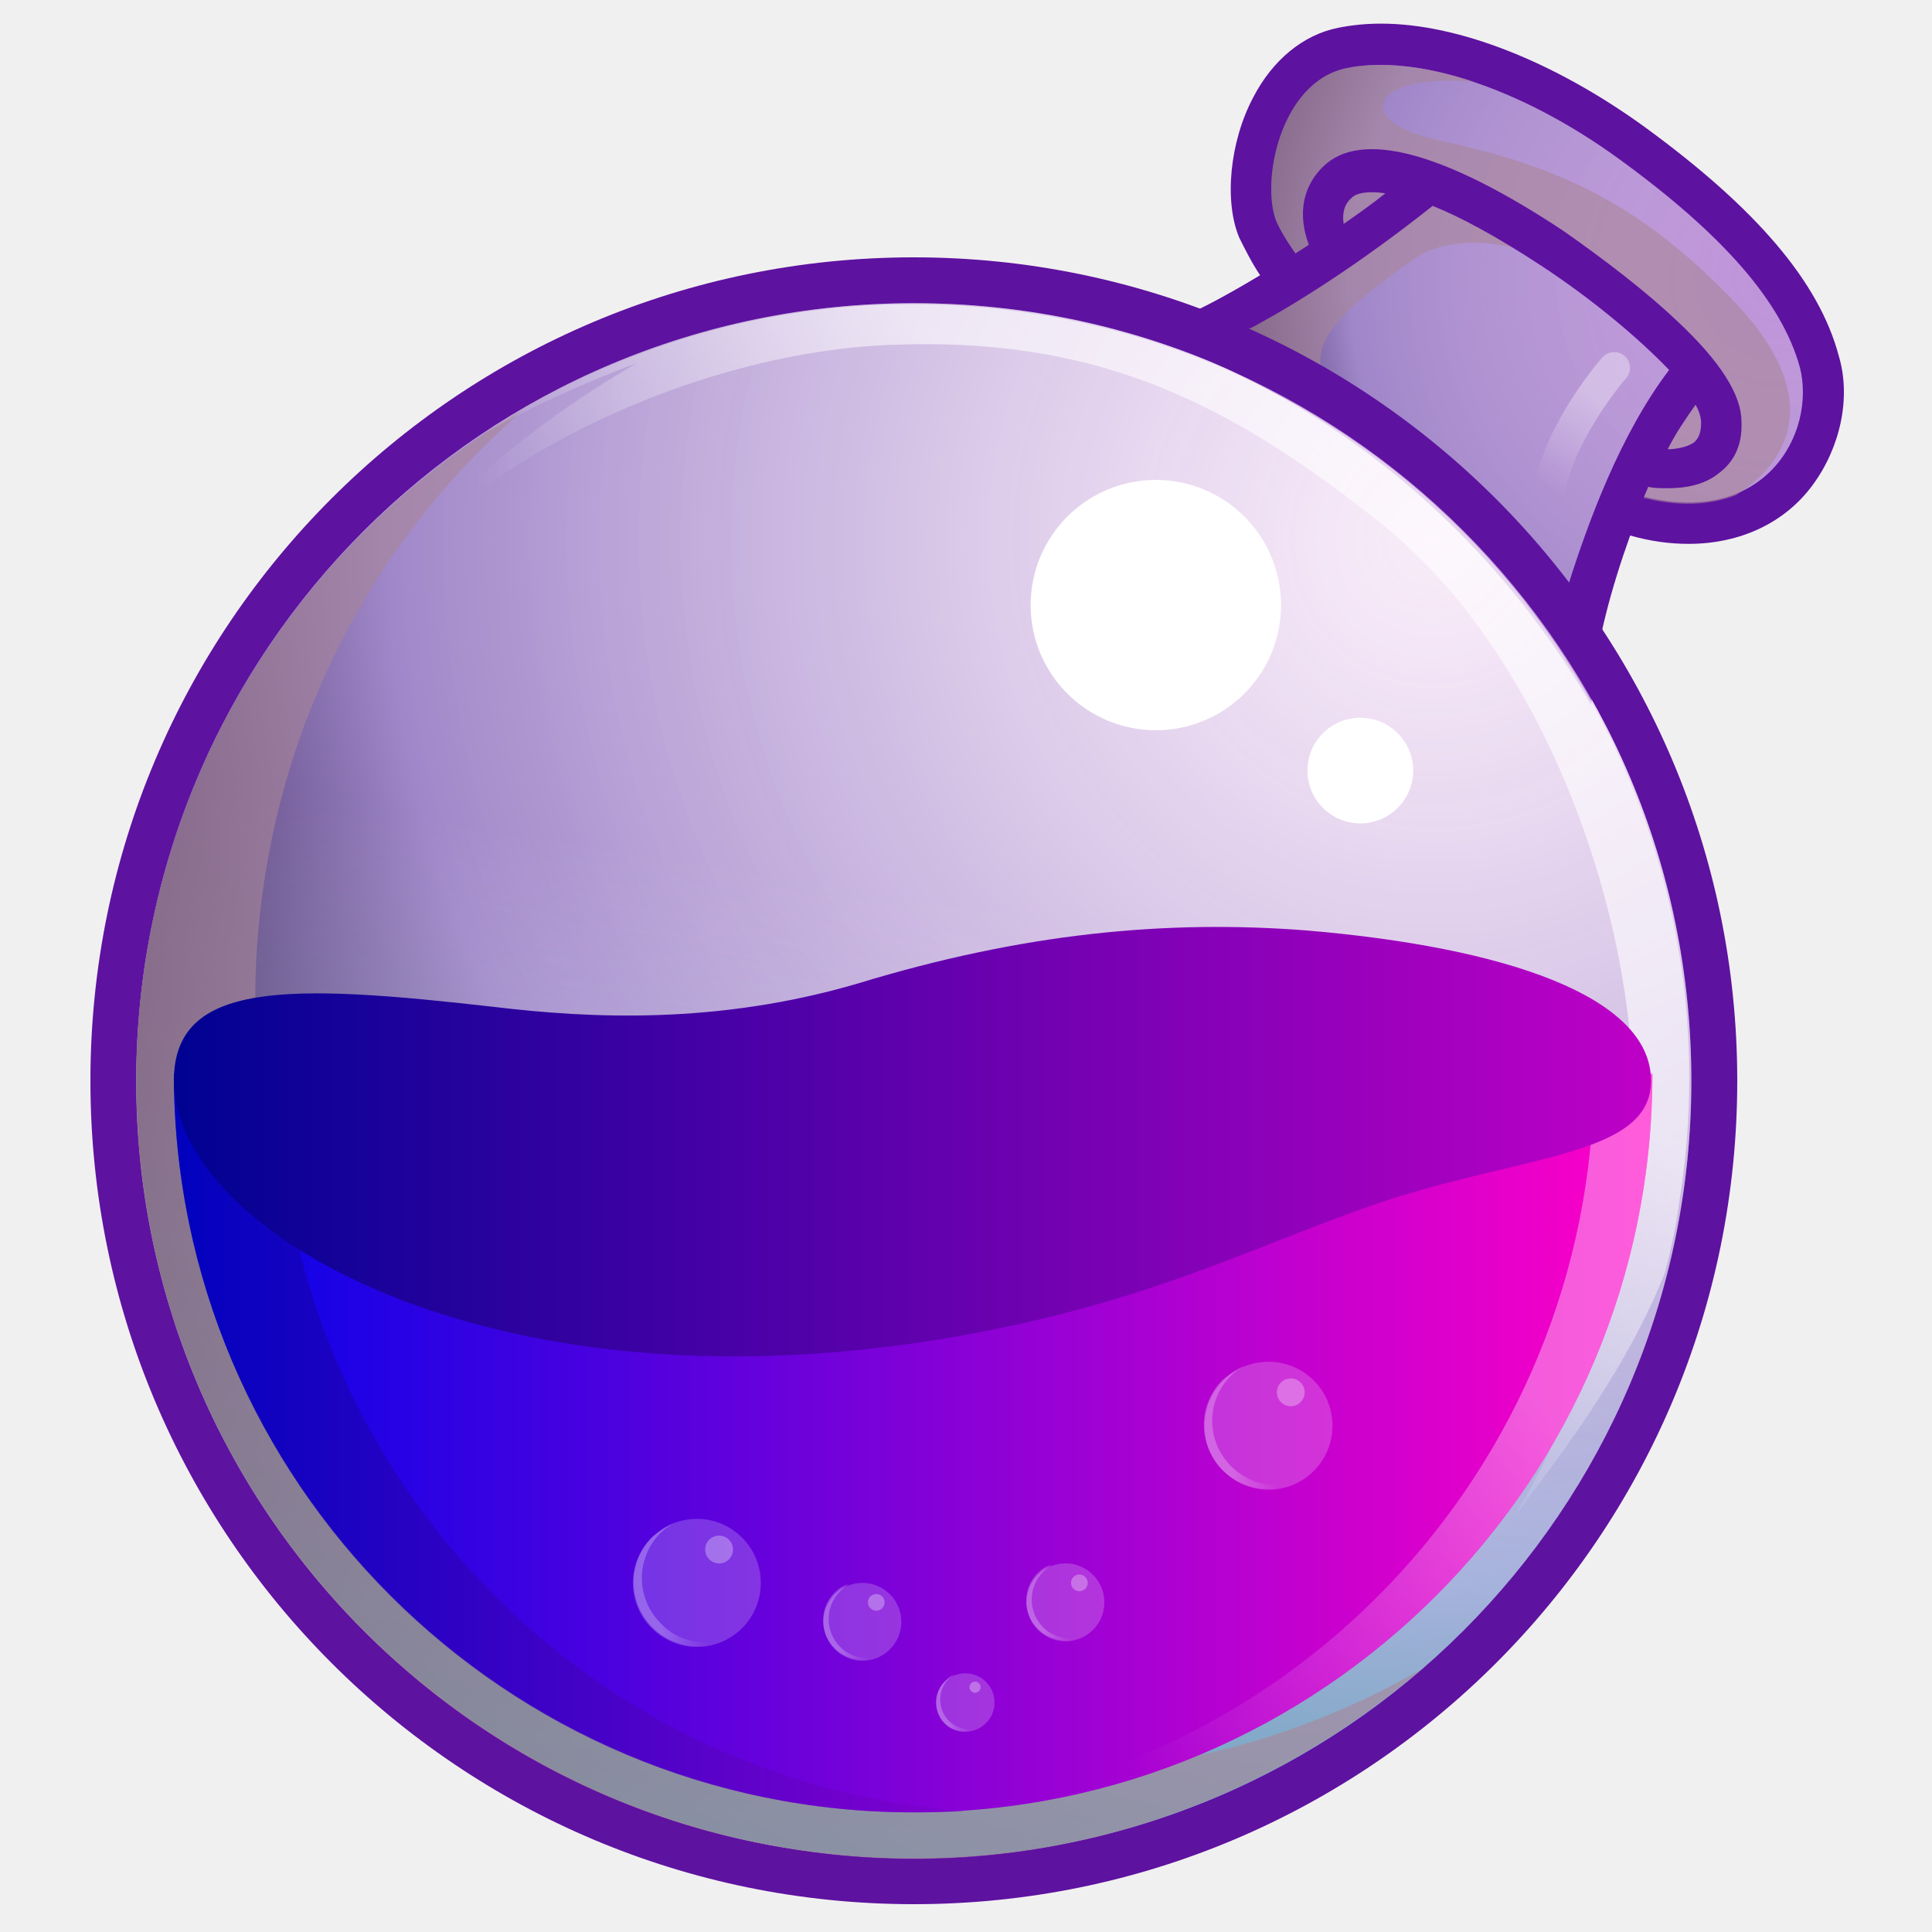
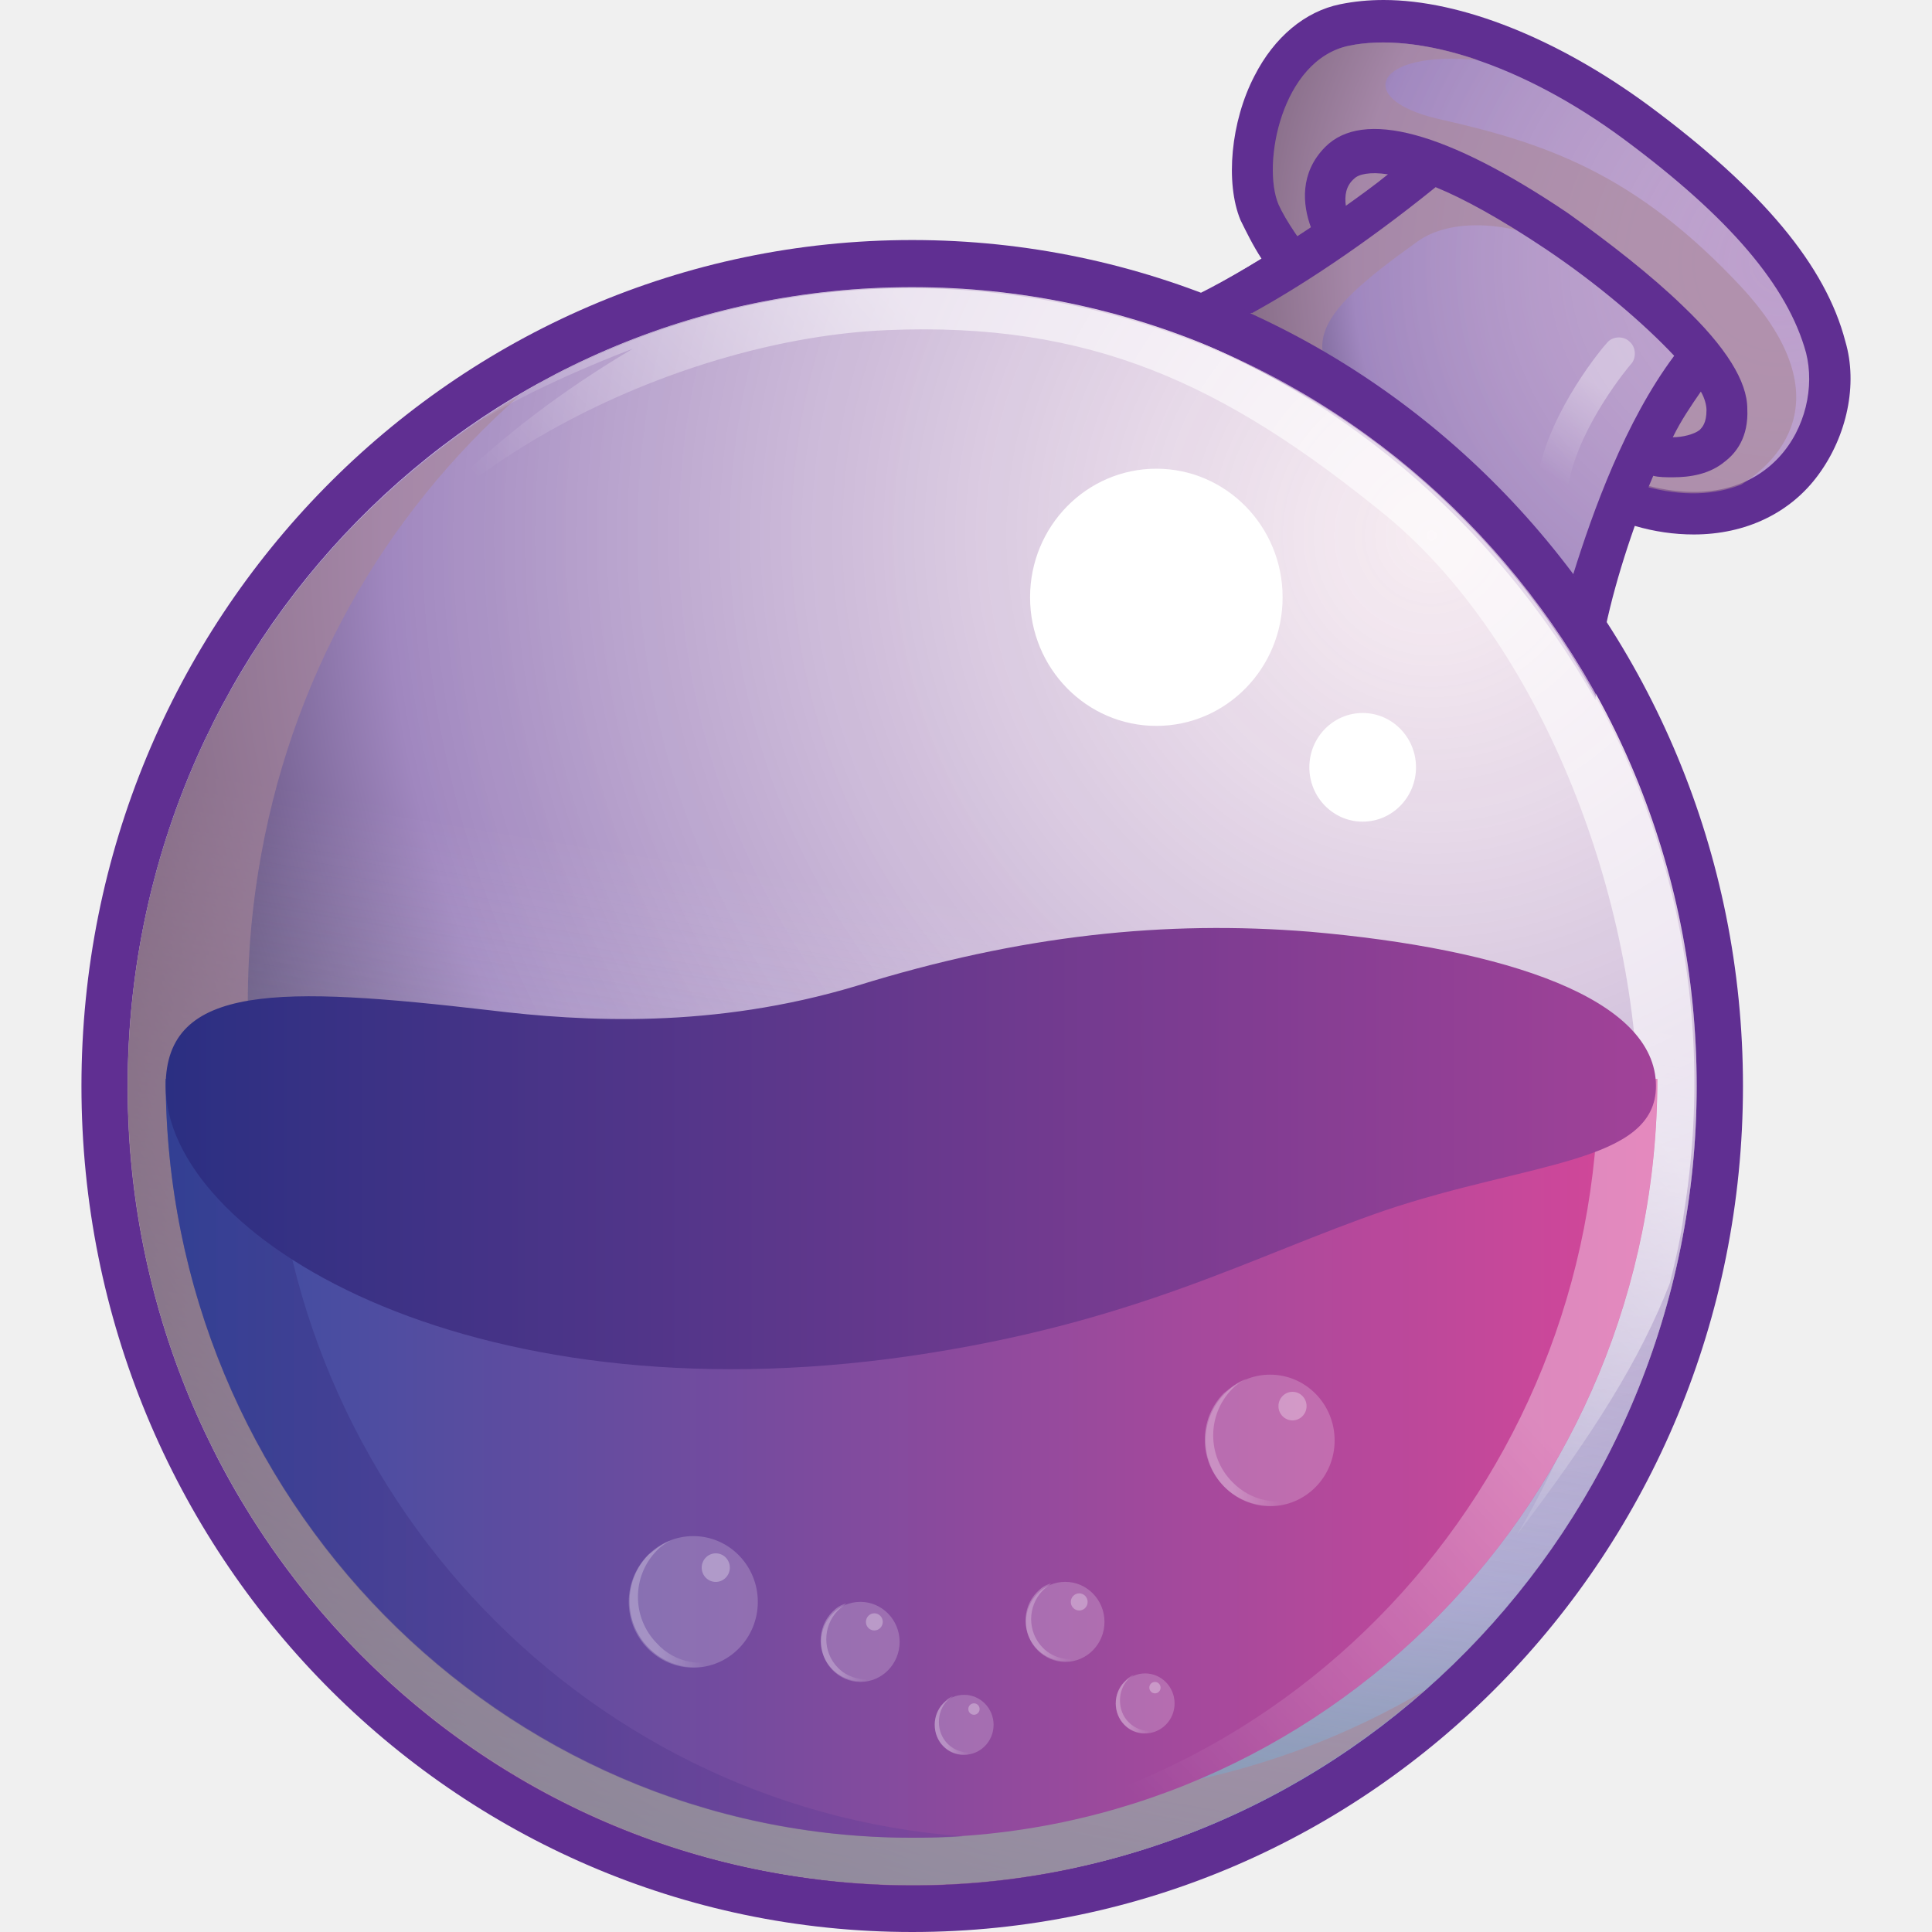
- <svg xmlns="http://www.w3.org/2000/svg" width="30" height="30" viewBox="0 0 30 30" fill="none">
-   <path d="M28.553 5.529C28.25 4.384 27.279 3.24 25.529 1.965C24.125 0.95 22.635 0.367 21.447 0.367C21.209 0.367 20.994 0.389 20.777 0.432C20.238 0.54 19.762 0.929 19.46 1.512C19.093 2.203 19.006 3.132 19.244 3.693C19.33 3.866 19.438 4.082 19.568 4.276C18.423 4.968 17.775 5.162 17.689 5.184C20.669 6.177 23.153 8.251 24.708 10.95L24.73 10.691C24.795 9.978 25.011 9.158 25.313 8.315C25.616 8.402 25.918 8.445 26.22 8.445C27.019 8.445 27.711 8.121 28.142 7.538C28.575 6.955 28.747 6.177 28.553 5.529Z" fill="#5E12A0" />
-   <path d="M25.443 7.689C27.408 8.229 28.207 6.717 27.948 5.702C27.667 4.687 26.76 3.65 25.162 2.484C23.564 1.318 21.944 0.842 20.907 1.058C19.87 1.274 19.568 2.851 19.827 3.456C19.935 3.693 20.173 4.039 20.497 4.428C20.086 4.709 19.698 4.925 19.373 5.119C21.361 6.004 23.088 7.387 24.384 9.115C24.535 8.531 24.752 8.013 24.946 7.56C25.097 7.581 25.27 7.624 25.443 7.689Z" fill="url(#paint0_radial_1915_8628)" />
-   <path d="M14.19 28.855C20.858 28.855 26.263 23.45 26.263 16.782C26.263 10.114 20.858 4.708 14.19 4.708C7.522 4.708 2.116 10.114 2.116 16.782C2.116 23.45 7.522 28.855 14.19 28.855Z" fill="url(#paint1_radial_1915_8628)" />
-   <path opacity="0.6" d="M26.954 4.708C25.313 2.981 23.931 2.527 22.268 2.16C20.972 1.857 21.317 1.123 22.894 1.274C22.138 1.015 21.425 0.95 20.907 1.058C19.87 1.274 19.568 2.851 19.827 3.456C19.935 3.693 20.173 4.039 20.497 4.428C19.913 4.816 19.417 5.097 19.006 5.313C19.201 5.4 19.438 5.508 19.719 5.659C20.453 6.047 21.253 6.695 21.253 6.695C20.043 5.659 20.302 5.184 21.965 4.017C22.484 3.65 23.434 3.693 24.32 4.147C25.205 4.6 26.242 5.745 26.242 5.745L25.248 7.646C25.313 7.667 25.378 7.689 25.443 7.711C26.069 7.883 26.566 7.84 26.954 7.689C27.408 7.408 28.596 6.458 26.954 4.708Z" fill="#A98698" />
-   <path d="M22.246 3.197C22.678 3.369 23.24 3.672 23.931 4.125C24.752 4.665 25.464 5.27 25.918 5.745C25.162 6.739 24.665 8.099 24.363 9.05C24.514 9.266 24.687 9.482 24.838 9.698C24.989 9.158 25.248 8.359 25.594 7.559C25.68 7.581 25.788 7.581 25.896 7.581C26.155 7.581 26.458 7.538 26.695 7.344C26.868 7.214 27.063 6.976 27.041 6.544C27.041 6.134 26.717 5.616 26.047 4.989C25.572 4.536 24.924 4.039 24.276 3.585C22.419 2.354 21.123 2.009 20.54 2.592C20.151 2.981 20.194 3.456 20.324 3.801C19.633 4.255 19.05 4.579 18.661 4.795C18.92 4.881 19.158 4.989 19.417 5.097C20.108 4.73 21.102 4.104 22.246 3.197ZM26.328 6.285C26.393 6.393 26.415 6.501 26.415 6.566C26.415 6.76 26.35 6.825 26.307 6.868C26.22 6.933 26.047 6.976 25.896 6.976C26.026 6.717 26.177 6.501 26.328 6.285ZM20.994 3.067C21.058 3.002 21.231 2.959 21.512 3.002C21.296 3.175 21.08 3.326 20.864 3.477C20.842 3.326 20.864 3.175 20.994 3.067Z" fill="#5E12A0" />
-   <path d="M14.19 3.996C7.127 3.996 1.404 9.719 1.404 16.782C1.404 23.844 7.127 29.568 14.19 29.568C21.253 29.568 26.976 23.844 26.976 16.782C26.976 9.719 21.231 3.996 14.19 3.996ZM14.19 28.855C7.516 28.855 2.117 23.456 2.117 16.782C2.117 10.108 7.516 4.708 14.19 4.708C20.864 4.708 26.263 10.108 26.263 16.782C26.263 23.456 20.842 28.855 14.19 28.855Z" fill="#5E12A0" />
-   <path opacity="0.6" d="M14.19 28.855C20.858 28.855 26.263 23.45 26.263 16.782C26.263 10.114 20.858 4.708 14.19 4.708C7.522 4.708 2.116 10.114 2.116 16.782C2.116 23.45 7.522 28.855 14.19 28.855Z" fill="url(#paint2_linear_1915_8628)" />
-   <path opacity="0.6" d="M14.104 27.387C7.516 26.328 3.045 20.13 4.125 13.542C4.6 10.627 6.069 8.143 8.142 6.35C5.119 8.1 2.872 11.145 2.268 14.86C1.209 21.447 5.68 27.646 12.246 28.704C15.918 29.309 19.46 28.164 22.073 25.918C19.762 27.257 16.954 27.84 14.104 27.387Z" fill="#A98698" />
-   <path opacity="0.6" d="M16.112 4.881C13.067 4.385 10.108 5.076 7.689 6.609C7.646 6.652 7.602 6.696 7.602 6.696C8.531 6.134 9.892 5.637 9.892 5.637C6.393 7.667 5.313 9.978 5.313 9.978C6.674 7.343 10.669 5.486 13.801 5.356C16.933 5.227 18.985 6.156 21.49 8.164C23.995 10.194 25.507 14.341 25.356 17.624C25.227 20.907 23.499 23.564 23.499 23.564C24.687 22.03 25.399 20.907 25.853 19.762C25.939 19.417 26.026 19.071 26.069 18.704C27.149 12.138 22.7 5.94 16.112 4.881Z" fill="url(#paint3_linear_1915_8628)" />
-   <path d="M25.659 16.674C25.659 23.002 20.518 28.142 14.19 28.142C7.862 28.142 2.7 23.002 2.7 16.674H25.659Z" fill="url(#paint4_linear_1915_8628)" />
-   <g opacity="0.6">
-     <path opacity="0.6" d="M24.751 16.674C24.751 22.851 19.87 27.905 13.736 28.142C13.887 28.142 14.039 28.142 14.19 28.142C20.518 28.142 25.659 23.002 25.659 16.674H24.751Z" fill="url(#paint5_linear_1915_8628)" />
-   </g>
-   <g opacity="0.7">
-     <path opacity="0.7" d="M4.32 16.674H2.7C2.7 23.002 7.84 28.142 14.168 28.142C14.449 28.142 14.708 28.142 14.967 28.121C9.028 27.689 4.32 22.721 4.32 16.674Z" fill="url(#paint6_linear_1915_8628)" />
-   </g>
-   <path d="M25.637 16.782C25.637 15.464 23.348 14.709 20.302 14.449C18.099 14.277 15.875 14.493 13.326 15.27C11.123 15.918 9.136 15.81 7.689 15.637C4.471 15.27 2.7 15.227 2.7 16.782C2.7 19.028 7.279 21.836 14.147 20.864C17.624 20.367 19.417 19.352 21.469 18.661C23.693 17.927 25.637 17.948 25.637 16.782Z" fill="url(#paint7_linear_1915_8628)" />
-   <path d="M17.948 11.339C19.022 11.339 19.892 10.469 19.892 9.396C19.892 8.322 19.022 7.452 17.948 7.452C16.874 7.452 16.004 8.322 16.004 9.396C16.004 10.469 16.874 11.339 17.948 11.339Z" fill="white" />
-   <path d="M21.123 12.786C21.576 12.786 21.944 12.418 21.944 11.965C21.944 11.512 21.576 11.145 21.123 11.145C20.67 11.145 20.302 11.512 20.302 11.965C20.302 12.418 20.67 12.786 21.123 12.786Z" fill="white" />
-   <g opacity="0.6">
-     <path opacity="0.6" d="M24.061 7.84C24.039 7.84 24.017 7.84 24.017 7.84C23.888 7.819 23.801 7.689 23.823 7.538C24.017 6.544 24.838 5.594 24.881 5.551C24.968 5.443 25.14 5.443 25.227 5.529C25.335 5.616 25.335 5.788 25.248 5.875C25.227 5.896 24.471 6.782 24.298 7.646C24.276 7.775 24.169 7.84 24.061 7.84Z" fill="url(#paint8_linear_1915_8628)" />
-   </g>
-   <path opacity="0.2" d="M13.391 25.788C13.725 25.788 13.996 25.517 13.996 25.183C13.996 24.849 13.725 24.579 13.391 24.579C13.057 24.579 12.786 24.849 12.786 25.183C12.786 25.517 13.057 25.788 13.391 25.788Z" fill="white" />
-   <g opacity="0.4">
-     <path opacity="0.6" d="M13.045 25.572C12.808 25.334 12.808 24.946 13.045 24.708C13.088 24.665 13.132 24.643 13.175 24.6C13.088 24.622 13.024 24.665 12.959 24.73C12.721 24.967 12.721 25.356 12.959 25.594C13.153 25.788 13.456 25.831 13.693 25.702C13.477 25.788 13.218 25.745 13.045 25.572Z" fill="url(#paint9_linear_1915_8628)" />
-   </g>
-   <path opacity="0.3" d="M13.607 25.011C13.678 25.011 13.736 24.953 13.736 24.881C13.736 24.809 13.678 24.752 13.607 24.752C13.535 24.752 13.477 24.809 13.477 24.881C13.477 24.953 13.535 25.011 13.607 25.011Z" fill="white" />
-   <path opacity="0.2" d="M16.544 25.486C16.878 25.486 17.149 25.215 17.149 24.881C17.149 24.547 16.878 24.276 16.544 24.276C16.21 24.276 15.94 24.547 15.94 24.881C15.94 25.215 16.21 25.486 16.544 25.486Z" fill="white" />
-   <g opacity="0.4">
-     <path opacity="0.6" d="M16.199 25.27C15.961 25.032 15.961 24.643 16.199 24.406C16.242 24.363 16.285 24.341 16.328 24.298C16.242 24.319 16.177 24.363 16.112 24.427C15.875 24.665 15.875 25.054 16.112 25.291C16.307 25.486 16.609 25.529 16.847 25.399C16.631 25.486 16.371 25.443 16.199 25.27Z" fill="url(#paint10_linear_1915_8628)" />
-   </g>
-   <path opacity="0.3" d="M16.76 24.708C16.832 24.708 16.89 24.65 16.89 24.579C16.89 24.507 16.832 24.449 16.76 24.449C16.689 24.449 16.631 24.507 16.631 24.579C16.631 24.65 16.689 24.708 16.76 24.708Z" fill="white" />
-   <path opacity="0.2" d="M14.989 26.89C15.24 26.89 15.443 26.687 15.443 26.436C15.443 26.186 15.24 25.983 14.989 25.983C14.739 25.983 14.536 26.186 14.536 26.436C14.536 26.687 14.739 26.89 14.989 26.89Z" fill="white" />
-   <g opacity="0.4">
-     <path opacity="0.6" d="M14.73 26.717C14.557 26.544 14.557 26.242 14.73 26.069C14.752 26.048 14.795 26.026 14.816 26.004C14.752 26.026 14.708 26.069 14.665 26.112C14.492 26.285 14.492 26.587 14.665 26.76C14.816 26.912 15.032 26.933 15.227 26.825C15.054 26.89 14.86 26.847 14.73 26.717Z" fill="url(#paint11_linear_1915_8628)" />
-   </g>
-   <path opacity="0.3" d="M15.14 26.285C15.188 26.285 15.227 26.246 15.227 26.199C15.227 26.151 15.188 26.112 15.14 26.112C15.093 26.112 15.054 26.151 15.054 26.199C15.054 26.246 15.093 26.285 15.14 26.285Z" fill="white" />
-   <path opacity="0.2" d="M10.821 25.573C11.369 25.573 11.814 25.128 11.814 24.579C11.814 24.03 11.369 23.585 10.821 23.585C10.272 23.585 9.827 24.03 9.827 24.579C9.827 25.128 10.272 25.573 10.821 25.573Z" fill="white" />
-   <g opacity="0.4">
-     <path opacity="0.6" d="M10.259 25.206C9.87 24.817 9.87 24.19 10.259 23.802C10.324 23.737 10.389 23.694 10.475 23.65C10.345 23.694 10.238 23.78 10.13 23.866C9.741 24.255 9.741 24.881 10.13 25.27C10.453 25.594 10.95 25.659 11.339 25.421C10.972 25.573 10.54 25.508 10.259 25.206Z" fill="url(#paint12_linear_1915_8628)" />
-   </g>
-   <path opacity="0.3" d="M11.166 24.277C11.286 24.277 11.382 24.18 11.382 24.061C11.382 23.941 11.286 23.845 11.166 23.845C11.047 23.845 10.95 23.941 10.95 24.061C10.95 24.18 11.047 24.277 11.166 24.277Z" fill="white" />
-   <path opacity="0.2" d="M19.697 23.132C20.246 23.132 20.691 22.687 20.691 22.138C20.691 21.589 20.246 21.145 19.697 21.145C19.149 21.145 18.704 21.589 18.704 22.138C18.704 22.687 19.149 23.132 19.697 23.132Z" fill="white" />
-   <g opacity="0.4">
-     <path opacity="0.6" d="M19.114 22.765C18.726 22.376 18.726 21.749 19.114 21.361C19.179 21.296 19.244 21.253 19.33 21.209C19.201 21.253 19.093 21.339 18.985 21.425C18.596 21.814 18.596 22.441 18.985 22.829C19.309 23.153 19.805 23.218 20.194 22.98C19.827 23.132 19.417 23.067 19.114 22.765Z" fill="url(#paint13_linear_1915_8628)" />
-   </g>
-   <path opacity="0.3" d="M20.043 21.836C20.162 21.836 20.259 21.739 20.259 21.62C20.259 21.5 20.162 21.404 20.043 21.404C19.924 21.404 19.827 21.5 19.827 21.62C19.827 21.739 19.924 21.836 20.043 21.836Z" fill="white" />
-   <defs>
-     <radialGradient id="paint0_radial_1915_8628" cx="0" cy="0" r="1" gradientUnits="userSpaceOnUse" gradientTransform="translate(27.5541 4.34135) scale(9.65322 9.65322)">
-       <stop stop-color="#FFEAFF" stop-opacity="0.6" />
-       <stop offset="0.681" stop-color="#A087C9" />
-       <stop offset="1" stop-color="#10002F" />
-     </radialGradient>
-     <radialGradient id="paint1_radial_1915_8628" cx="0" cy="0" r="1" gradientUnits="userSpaceOnUse" gradientTransform="translate(22.1835 8.45828) scale(23.6179)">
-       <stop stop-color="#FFEAFF" stop-opacity="0.6" />
-       <stop offset="0.681" stop-color="#A087C9" />
-       <stop offset="1" stop-color="#10002F" />
-     </radialGradient>
-     <linearGradient id="paint2_linear_1915_8628" x1="12.258" y1="28.702" x2="16.122" y2="4.862" gradientUnits="userSpaceOnUse">
-       <stop stop-color="#81FFFF" />
-       <stop offset="0.62" stop-color="white" stop-opacity="0" />
-     </linearGradient>
-     <linearGradient id="paint3_linear_1915_8628" x1="22.691" y1="8.574" x2="12.707" y2="17.735" gradientUnits="userSpaceOnUse">
-       <stop offset="0.289" stop-color="white" />
-       <stop offset="0.78" stop-color="white" stop-opacity="0" />
-     </linearGradient>
-     <linearGradient id="paint4_linear_1915_8628" x1="2.7" y1="22.408" x2="25.659" y2="22.408" gradientUnits="userSpaceOnUse">
-       <stop stop-color="#0002E9" />
-       <stop offset="0.995" stop-color="#FF00C7" />
-     </linearGradient>
-     <linearGradient id="paint5_linear_1915_8628" x1="26.745" y1="17.687" x2="14.257" y2="29.489" gradientUnits="userSpaceOnUse">
-       <stop offset="0.289" stop-color="white" />
-       <stop offset="0.78" stop-color="white" stop-opacity="0" />
-     </linearGradient>
-     <linearGradient id="paint6_linear_1915_8628" x1="2.7" y1="22.408" x2="14.967" y2="22.408" gradientUnits="userSpaceOnUse">
-       <stop stop-color="#000292" />
-       <stop offset="0.995" stop-color="#7D00C7" />
-     </linearGradient>
-     <linearGradient id="paint7_linear_1915_8628" x1="2.725" y1="17.728" x2="25.638" y2="17.728" gradientUnits="userSpaceOnUse">
-       <stop stop-color="#000292" />
-       <stop offset="0.995" stop-color="#BE00C7" />
-     </linearGradient>
-     <linearGradient id="paint8_linear_1915_8628" x1="25.267" y1="5.449" x2="23.62" y2="8.125" gradientUnits="userSpaceOnUse">
-       <stop offset="0.289" stop-color="white" />
-       <stop offset="0.78" stop-color="white" stop-opacity="0" />
-     </linearGradient>
-     <linearGradient id="paint9_linear_1915_8628" x1="12.781" y1="25.188" x2="13.695" y2="25.188" gradientUnits="userSpaceOnUse">
-       <stop offset="0.289" stop-color="white" />
-       <stop offset="0.78" stop-color="white" stop-opacity="0" />
-     </linearGradient>
-     <linearGradient id="paint10_linear_1915_8628" x1="15.931" y1="24.886" x2="16.845" y2="24.886" gradientUnits="userSpaceOnUse">
-       <stop offset="0.289" stop-color="white" />
-       <stop offset="0.78" stop-color="white" stop-opacity="0" />
-     </linearGradient>
-     <linearGradient id="paint11_linear_1915_8628" x1="14.533" y1="26.448" x2="15.219" y2="26.448" gradientUnits="userSpaceOnUse">
-       <stop offset="0.289" stop-color="white" />
-       <stop offset="0.78" stop-color="white" stop-opacity="0" />
-     </linearGradient>
-     <linearGradient id="paint12_linear_1915_8628" x1="9.828" y1="24.607" x2="11.32" y2="24.607" gradientUnits="userSpaceOnUse">
-       <stop offset="0.289" stop-color="white" />
-       <stop offset="0.78" stop-color="white" stop-opacity="0" />
-     </linearGradient>
-     <linearGradient id="paint13_linear_1915_8628" x1="18.692" y1="22.166" x2="20.184" y2="22.166" gradientUnits="userSpaceOnUse">
-       <stop offset="0.289" stop-color="white" />
-       <stop offset="0.78" stop-color="white" stop-opacity="0" />
-     </linearGradient>
-   </defs>
+ <svg xmlns="http://www.w3.org/2000/svg" xmlns:xlink="http://www.w3.org/1999/xlink" enable-background="new 0 0 2500 2500" viewBox="0 0 2500 2500">
+   <linearGradient id="a">
+     <stop offset="0" stop-color="#fbeaf3" stop-opacity=".6" />
+     <stop offset=".681" stop-color="#a087bf" />
+     <stop offset="1" stop-color="#17102e" />
+   </linearGradient>
+   <radialGradient id="b" cx="1036.401" cy="1693.469" gradientTransform="matrix(16.5564 0 0 -16.8596 -14855.065 28891.492)" gradientUnits="userSpaceOnUse" r="49.02" xlink:href="#a" />
+   <radialGradient id="c" cx="976.169" cy="1671.813" gradientTransform="matrix(40.5074 0 0 -41.2493 -37689.578 69653.75)" gradientUnits="userSpaceOnUse" r="49.02" xlink:href="#a" />
+   <linearGradient id="d" gradientTransform="matrix(1 0 0 -1 0 2500.11)" gradientUnits="userSpaceOnUse" x1="1012.108" x2="1348.674" y1="75.261" y2="2114.309">
+     <stop offset="0" stop-color="#9ad9e5" />
+     <stop offset=".62" stop-color="#fff" stop-opacity="0" />
+   </linearGradient>
+   <linearGradient id="e">
+     <stop offset=".289" stop-color="#fff" />
+     <stop offset=".78" stop-color="#fff" stop-opacity="0" />
+   </linearGradient>
+   <linearGradient id="f" gradientTransform="matrix(1 0 0 -1 0 2500.11)" gradientUnits="userSpaceOnUse" x1="1904.993" x2="1051.727" xlink:href="#e" y1="1786.497" y2="1017.679" />
+   <linearGradient id="g" gradientTransform="matrix(1 0 0 -1 0 2500.11)" gradientUnits="userSpaceOnUse" x1="214.364" x2="2144.615" y1="613.097" y2="613.097">
+     <stop offset="0" stop-color="#384ea2" />
+     <stop offset=".995" stop-color="#d54799" />
+   </linearGradient>
+   <linearGradient id="h" gradientTransform="matrix(1 0 0 -1 0 2500.11)" gradientUnits="userSpaceOnUse" x1="2240.823" x2="1172.931" xlink:href="#e" y1="1012.082" y2="21.022" />
+   <linearGradient id="i" gradientTransform="matrix(1 0 0 -1 0 2500.11)" gradientUnits="userSpaceOnUse" x1="214.364" x2="1245.767" y1="613.097" y2="613.097">
+     <stop offset="0" stop-color="#2b2f82" />
+     <stop offset=".995" stop-color="#72439a" />
+   </linearGradient>
+   <linearGradient id="j" gradientTransform="matrix(1 0 0 -1 0 2500.11)" gradientUnits="userSpaceOnUse" x1="216.476" x2="2142.851" y1="1013.819" y2="1013.819">
+     <stop offset="0" stop-color="#2b2f82" />
+     <stop offset=".995" stop-color="#a14298" />
+   </linearGradient>
+   <linearGradient id="k" gradientTransform="matrix(1 0 0 -1 0 2500.11)" gradientUnits="userSpaceOnUse" x1="2113.777" x2="1971.651" xlink:href="#e" y1="2063.746" y2="1836.945" />
+   <linearGradient id="l" gradientTransform="matrix(1 0 0 -1 0 2500.11)" gradientUnits="userSpaceOnUse" x1="1061.913" x2="1138.739" xlink:href="#e" y1="375.025" y2="375.025" />
+   <linearGradient id="m" gradientTransform="matrix(1 0 0 -1 0 2500.11)" gradientUnits="userSpaceOnUse" x1="1326.791" x2="1403.617" xlink:href="#e" y1="400.92" y2="400.92" />
+   <linearGradient id="n" gradientTransform="matrix(1 0 0 -1 0 2500.11)" gradientUnits="userSpaceOnUse" x1="1209.211" x2="1266.889" xlink:href="#e" y1="267.141" y2="267.141" />
+   <linearGradient id="o" gradientTransform="matrix(1 0 0 -1 0 2500.11)" gradientUnits="userSpaceOnUse" x1="1442.691" x2="1500.363" xlink:href="#e" y1="294.876" y2="294.876" />
+   <linearGradient id="p" gradientTransform="matrix(1 0 0 -1 0 2500.11)" gradientUnits="userSpaceOnUse" x1="813.715" x2="939.174" xlink:href="#e" y1="424.835" y2="424.835" />
+   <linearGradient id="q" gradientTransform="matrix(1 0 0 -1 0 2500.11)" gradientUnits="userSpaceOnUse" x1="1558.856" x2="1684.321" xlink:href="#e" y1="633.791" y2="633.791" />
+   <path d="m2387.9 441.9c-25.4-98-107.1-196-254.2-305.1-118-86.9-243.3-136.8-343.2-136.8-20 0-38.1 1.8-56.3 5.5-45.4 9.2-85.3 42.5-110.8 92.5-30.9 59.2-38.1 138.7-18.2 186.8 7.3 14.8 16.3 33.3 27.2 49.9-96.2 59.2-150.7 75.8-158 77.7 250.6 85.1 459.4 262.6 590.2 493.7l1.8-22.2c5.4-61 23.6-131.3 49-203.4 25.4 7.4 50.8 11.1 76.3 11.1 67.2 0 125.3-27.7 161.6-77.7 36.5-49.9 51-116.5 34.6-172z" fill="#602f92" />
+   <path d="m2126.5 626.9c165.2 46.2 232.4-83.2 210.6-170.1-23.6-86.9-99.9-175.7-234.2-275.5-134.4-99.9-270.6-140.5-357.7-122-87.2 18.5-112.6 153.5-90.8 205.3 9.1 20.3 29.1 49.9 56.3 83.2-34.5 24-67.2 42.5-94.4 59.2 167.1 75.8 312.3 194.2 421.3 342.1 12.7-49.9 30.9-94.3 47.2-133.1 12.6 1.6 27.1 5.3 41.7 10.9z" fill="url(#b)" />
+   <path d="m1180.4 2439c560.6 0 1015.1-462.8 1015.1-1033.7s-454.5-1033.6-1015.1-1033.6-1015.1 462.8-1015.1 1033.7 454.5 1033.6 1015.1 1033.6z" fill="url(#c)" />
+   <path d="m2253.6 371.7c-138-147.9-254.2-186.8-394-218.2-109-25.9-79.9-88.8 52.7-75.8-63.6-22.2-123.5-27.7-167.1-18.5-87.2 18.5-112.6 153.5-90.8 205.3 9.1 20.3 29.1 49.9 56.3 83.2-49 33.3-90.8 57.3-125.3 75.8 16.3 7.4 36.3 16.6 59.9 29.6 61.7 33.3 128.9 88.8 128.9 88.8-101.7-88.8-79.9-129.4 59.9-229.3 43.6-31.4 123.5-27.7 197.9 11.1s161.6 136.8 161.6 136.8l-83.5 162.7c5.4 1.9 10.9 3.7 16.3 5.6 52.7 14.8 94.4 11.1 127.1-1.9 38.2-24.1 138.1-105.5.1-255.2z" fill="#a98798" opacity=".6" />
+   <path d="m1857.7 242.2c36.3 14.8 83.5 40.7 141.6 79.5 69 46.2 128.9 98 167.1 138.7-63.6 85.1-105.3 201.6-130.7 282.9 12.7 18.5 27.2 37 40 55.5 12.7-46.2 34.5-114.7 63.6-183.1 7.3 1.9 16.3 1.9 25.4 1.9 21.8 0 47.2-3.7 67.2-20.3 14.5-11.1 30.9-31.4 29.1-68.4 0-35.1-27.2-79.5-83.5-133.1-40-38.8-94.4-81.4-148.9-120.2-156.2-105.4-265.1-135-314.1-85.1-32.7 33.3-29.1 74-18.2 103.6-58.1 38.8-107.1 66.6-139.8 85.1 21.8 7.4 41.8 16.6 63.6 25.9 57.8-31.6 141.4-85.2 237.6-162.9zm343.2 264.5c5.4 9.2 7.3 18.5 7.3 24 0 16.6-5.4 22.2-9.1 25.9-7.3 5.5-21.8 9.2-34.5 9.2 10.9-22.2 23.6-40.7 36.3-59.1zm-448.5-275.6c5.4-5.5 20-9.2 43.6-5.5-18.2 14.8-36.3 27.7-54.5 40.7-1.8-13 0-25.9 10.9-35.2z" fill="#602f92" />
+   <path d="m1180.4 310.6c-593.8 0-1075 490-1075 1094.7s481.2 1094.7 1075 1094.7 1075-490 1075-1094.7c0-604.6-483-1094.7-1075-1094.7zm0 2128.4c-561.1 0-1015.1-462.3-1015.1-1033.7s454-1033.7 1015.1-1033.7 1015.1 462.3 1015.1 1033.7c-.1 571.4-455.8 1033.7-1015.1 1033.7z" fill="#602f92" />
+   <path d="m1180.4 2439c560.6 0 1015.1-462.8 1015.1-1033.7s-454.5-1033.6-1015.1-1033.6-1015.1 462.8-1015.1 1033.7 454.5 1033.6 1015.1 1033.6z" fill="url(#d)" opacity=".6" />
+   <path d="m1173.1 2313.2c-553.8-90.6-929.7-621.3-838.9-1185.3 40-249.6 163.4-462.3 337.8-615.8-254.3 149.9-443.1 410.6-494 728.7-89 564 286.9 1094.7 838.9 1185.3 308.7 51.8 606.5-46.2 826.2-238.5-194.2 114.5-430.3 164.5-670 125.6z" fill="#a98798" opacity=".6" />
+   <path d="m1342 386.5c-256-42.5-504.8 16.6-708.2 147.9-3.6 3.7-7.3 7.4-7.3 7.4 78.1-48.1 192.5-90.6 192.5-90.6-294.2 173.8-385 371.7-385 371.7 114.4-225.6 450.3-384.6 713.6-395.7s435.8 68.4 646.4 240.4c210.6 173.8 337.8 528.8 325 809.9-10.9 281.1-156.2 508.5-156.2 508.5 99.9-131.3 159.8-227.4 197.9-325.4 7.3-29.6 14.5-59.2 18.2-90.6 91-562.2-283.1-1092.9-836.9-1183.5z" fill="url(#f)" opacity=".6" />
+   <path d="m2144.6 1396.1c0 541.8-432.2 981.9-964.2 981.9s-966-440.1-966-981.9z" fill="url(#g)" />
+   <path d="m2068.3 1396.1c0 528.8-410.4 961.5-926.1 981.9h38.1c532 0 964.2-440.1 964.2-981.9z" fill="url(#h)" opacity=".36" />
+   <path d="m350.6 1396.1h-136.2c0 541.8 432.2 981.9 964.2 981.9 23.6 0 45.4 0 67.2-1.9-499.4-37-895.2-462.3-895.2-980z" fill="url(#i)" opacity=".49" />
+   <path d="m2142.8 1405.3c0-112.8-192.5-177.5-448.5-199.7-185.2-14.8-372.2 3.7-586.5 70.3-185.2 55.5-352.3 46.2-473.9 31.4-270.6-31.4-419.5-35.1-419.5 98 0 192.3 385 432.7 962.4 349.5 292.4-42.5 443.1-129.4 615.6-188.6 187-62.9 350.4-61 350.4-160.9z" fill="url(#j)" />
+   <path d="m1496.3 939.3c90.3 0 163.4-74.5 163.4-166.4s-73.2-166.4-163.4-166.4-163.4 74.5-163.4 166.4 73.2 166.4 163.4 166.4z" fill="#fff" />
+   <path d="m1763.3 1063.2c38.1 0 69-31.5 69-70.3s-30.9-70.3-69-70.3-69 31.5-69 70.3c0 38.9 30.9 70.3 69 70.3z" fill="#fff" />
+   <path d="m2010.2 639.8c-1.8 0-3.6 0-3.6 0-10.9-1.9-18.2-12.9-16.3-25.9 16.3-85.1 85.3-166.4 89-170.1 7.3-9.2 21.8-9.2 29.1-1.9 9.1 7.4 9.1 22.2 1.8 29.6-1.8 1.8-65.4 77.7-79.9 151.6-1.9 11.1-11 16.7-20.1 16.7z" fill="url(#k)" opacity=".36" />
+   <path d="m1113.3 2176.4c28.1 0 50.8-23.2 50.8-51.8s-22.8-51.8-50.8-51.8c-28.1 0-50.8 23.2-50.8 51.8s22.7 51.8 50.8 51.8z" fill="#fff" opacity=".2" />
+   <path d="m1084.2 2158c-20-20.3-20-53.6 0-74 3.6-3.7 7.3-5.5 10.9-9.2-7.3 1.9-12.7 5.5-18.2 11.1-20 20.3-20 53.6 0 74 16.3 16.6 41.8 20.3 61.7 9.2-18.1 7.4-39.9 3.7-54.4-11.1z" fill="url(#l)" opacity=".24" />
+   <path d="m1131.4 2109.8c6 0 10.9-5 10.9-11.1s-4.9-11.1-10.9-11.1-10.9 5-10.9 11.1c0 6.2 4.8 11.1 10.9 11.1z" fill="#fff" opacity=".3" />
+   <path d="m1378.4 2150.5c28.1 0 50.8-23.2 50.8-51.8s-22.8-51.8-50.8-51.8c-28.1 0-50.8 23.2-50.8 51.8s22.8 51.8 50.8 51.8z" fill="#fff" opacity=".2" />
+   <path d="m1349.3 2132.1c-20-20.3-20-53.6 0-74 3.6-3.7 7.3-5.5 10.9-9.2-7.3 1.9-12.7 5.5-18.2 11.1-20 20.3-20 53.6 0 74 16.3 16.6 41.8 20.3 61.7 9.2-18.1 7.4-39.9 3.7-54.4-11.1z" fill="url(#m)" opacity=".24" />
+   <path d="m1396.5 2084c6 0 10.9-5 10.9-11.1s-4.9-11.1-10.9-11.1-10.9 5-10.9 11.1 4.9 11.1 10.9 11.1z" fill="#fff" opacity=".3" />
+   <path d="m1247.6 2270.7c21.1 0 38.1-17.4 38.1-38.8s-17.1-38.8-38.1-38.8c-21.1 0-38.1 17.4-38.1 38.8s17 38.8 38.1 38.8z" fill="#fff" opacity=".2" />
+   <path d="m1225.8 2256c-14.5-14.8-14.5-40.7 0-55.5 1.8-1.9 5.4-3.7 7.3-5.6-5.4 1.9-9.1 5.6-12.7 9.2-14.5 14.8-14.5 40.7 0 55.5 12.7 12.9 30.9 14.8 47.2 5.6-14.6 5.6-30.9 1.9-41.8-9.2z" fill="url(#n)" opacity=".24" />
+   <path d="m1260.3 2218.9c4 0 7.3-3.3 7.3-7.4s-3.3-7.4-7.3-7.4-7.3 3.3-7.3 7.4 3.3 7.4 7.3 7.4z" fill="#fff" opacity=".3" />
+   <path d="m1481.8 2243c21.1 0 38.1-17.4 38.1-38.8s-17.1-38.8-38.1-38.8-38.1 17.4-38.1 38.8 17.1 38.8 38.1 38.8z" fill="#fff" opacity=".2" />
+   <path d="m1460.1 2228.2c-14.5-14.8-14.5-40.7 0-55.5 1.8-1.9 5.4-3.7 7.3-5.5-5.4 1.9-9.1 5.5-12.7 9.2-14.5 14.8-14.5 40.7 0 55.5 12.7 12.9 30.9 14.8 47.2 5.5-14.6 5.6-30.9 1.9-41.8-9.2z" fill="url(#o)" opacity=".24" />
+   <path d="m1494.5 2191.2c4 0 7.3-3.3 7.3-7.4s-3.3-7.4-7.3-7.4-7.3 3.3-7.3 7.4c.1 4.1 3.3 7.4 7.3 7.4z" fill="#fff" opacity=".3" />
+   <path d="m897.1 2157.9c46.1 0 83.5-38.1 83.5-85.1s-37.4-85.1-83.5-85.1-83.5 38.1-83.5 85.1 37.4 85.1 83.5 85.1z" fill="#fff" opacity=".2" />
+   <path d="m850 2126.5c-32.7-33.3-32.7-86.9 0-120.2 5.4-5.5 10.9-9.2 18.2-12.9-10.9 3.7-20 11.1-29.1 18.5-32.7 33.3-32.7 86.9 0 120.2 27.2 27.7 69 33.3 101.7 12.9-30.9 12.9-67.2 7.4-90.8-18.5z" fill="url(#p)" opacity=".24" />
+   <path d="m926.2 2047c10 0 18.2-8.3 18.2-18.5s-8.1-18.5-18.2-18.5c-10 0-18.2 8.3-18.2 18.5s8.1 18.5 18.2 18.5z" fill="#fff" opacity=".3" />
+   <path d="m1643.5 1949c46.1 0 83.5-38.1 83.5-85.1s-37.4-85.1-83.5-85.1-83.5 38.1-83.5 85.1 37.3 85.1 83.5 85.1z" fill="#fff" opacity=".2" />
+   <path d="m1594.4 1917.5c-32.7-33.3-32.7-86.9 0-120.2 5.4-5.6 10.9-9.2 18.2-12.9-10.9 3.7-20 11.1-29.1 18.5-32.7 33.3-32.7 86.9 0 120.2 27.2 27.7 69 33.3 101.7 12.9-30.9 13-65.4 7.4-90.8-18.5z" fill="url(#q)" opacity=".24" />
+   <path d="m1672.5 1838c10 0 18.2-8.3 18.2-18.5s-8.1-18.5-18.2-18.5c-10 0-18.2 8.3-18.2 18.5s8.1 18.5 18.2 18.5z" fill="#fff" opacity=".3" />
</svg>
